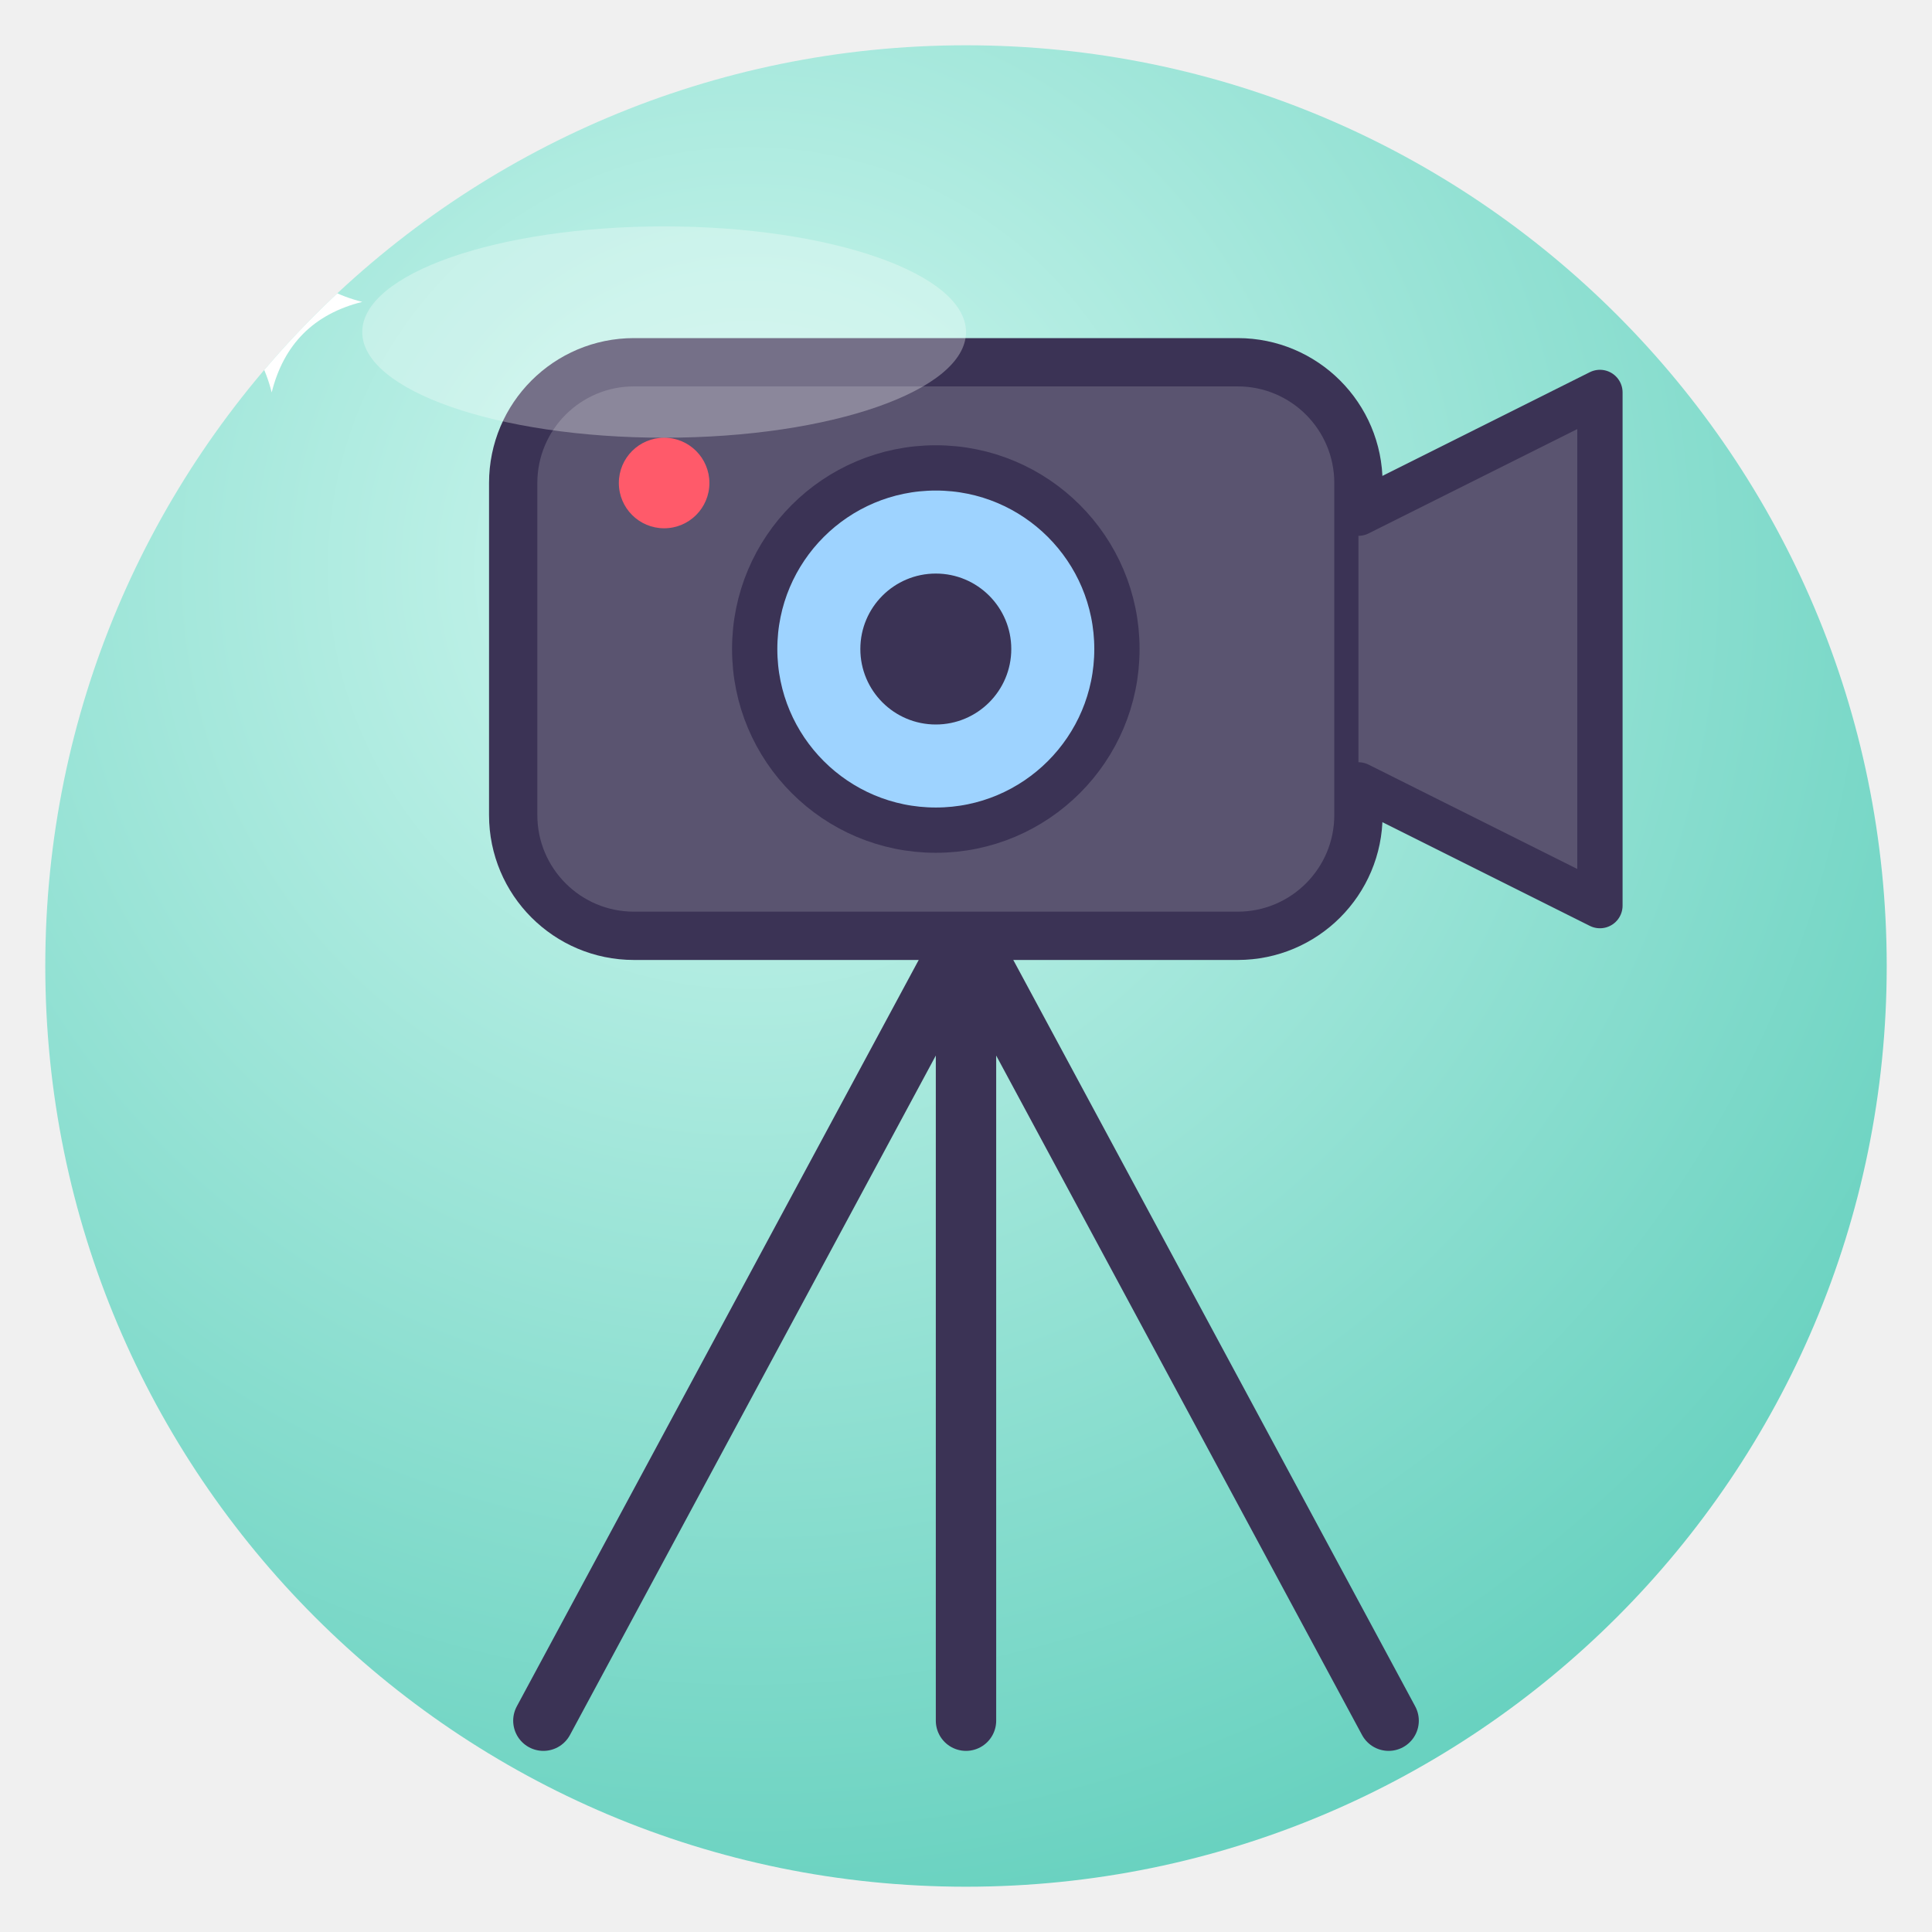
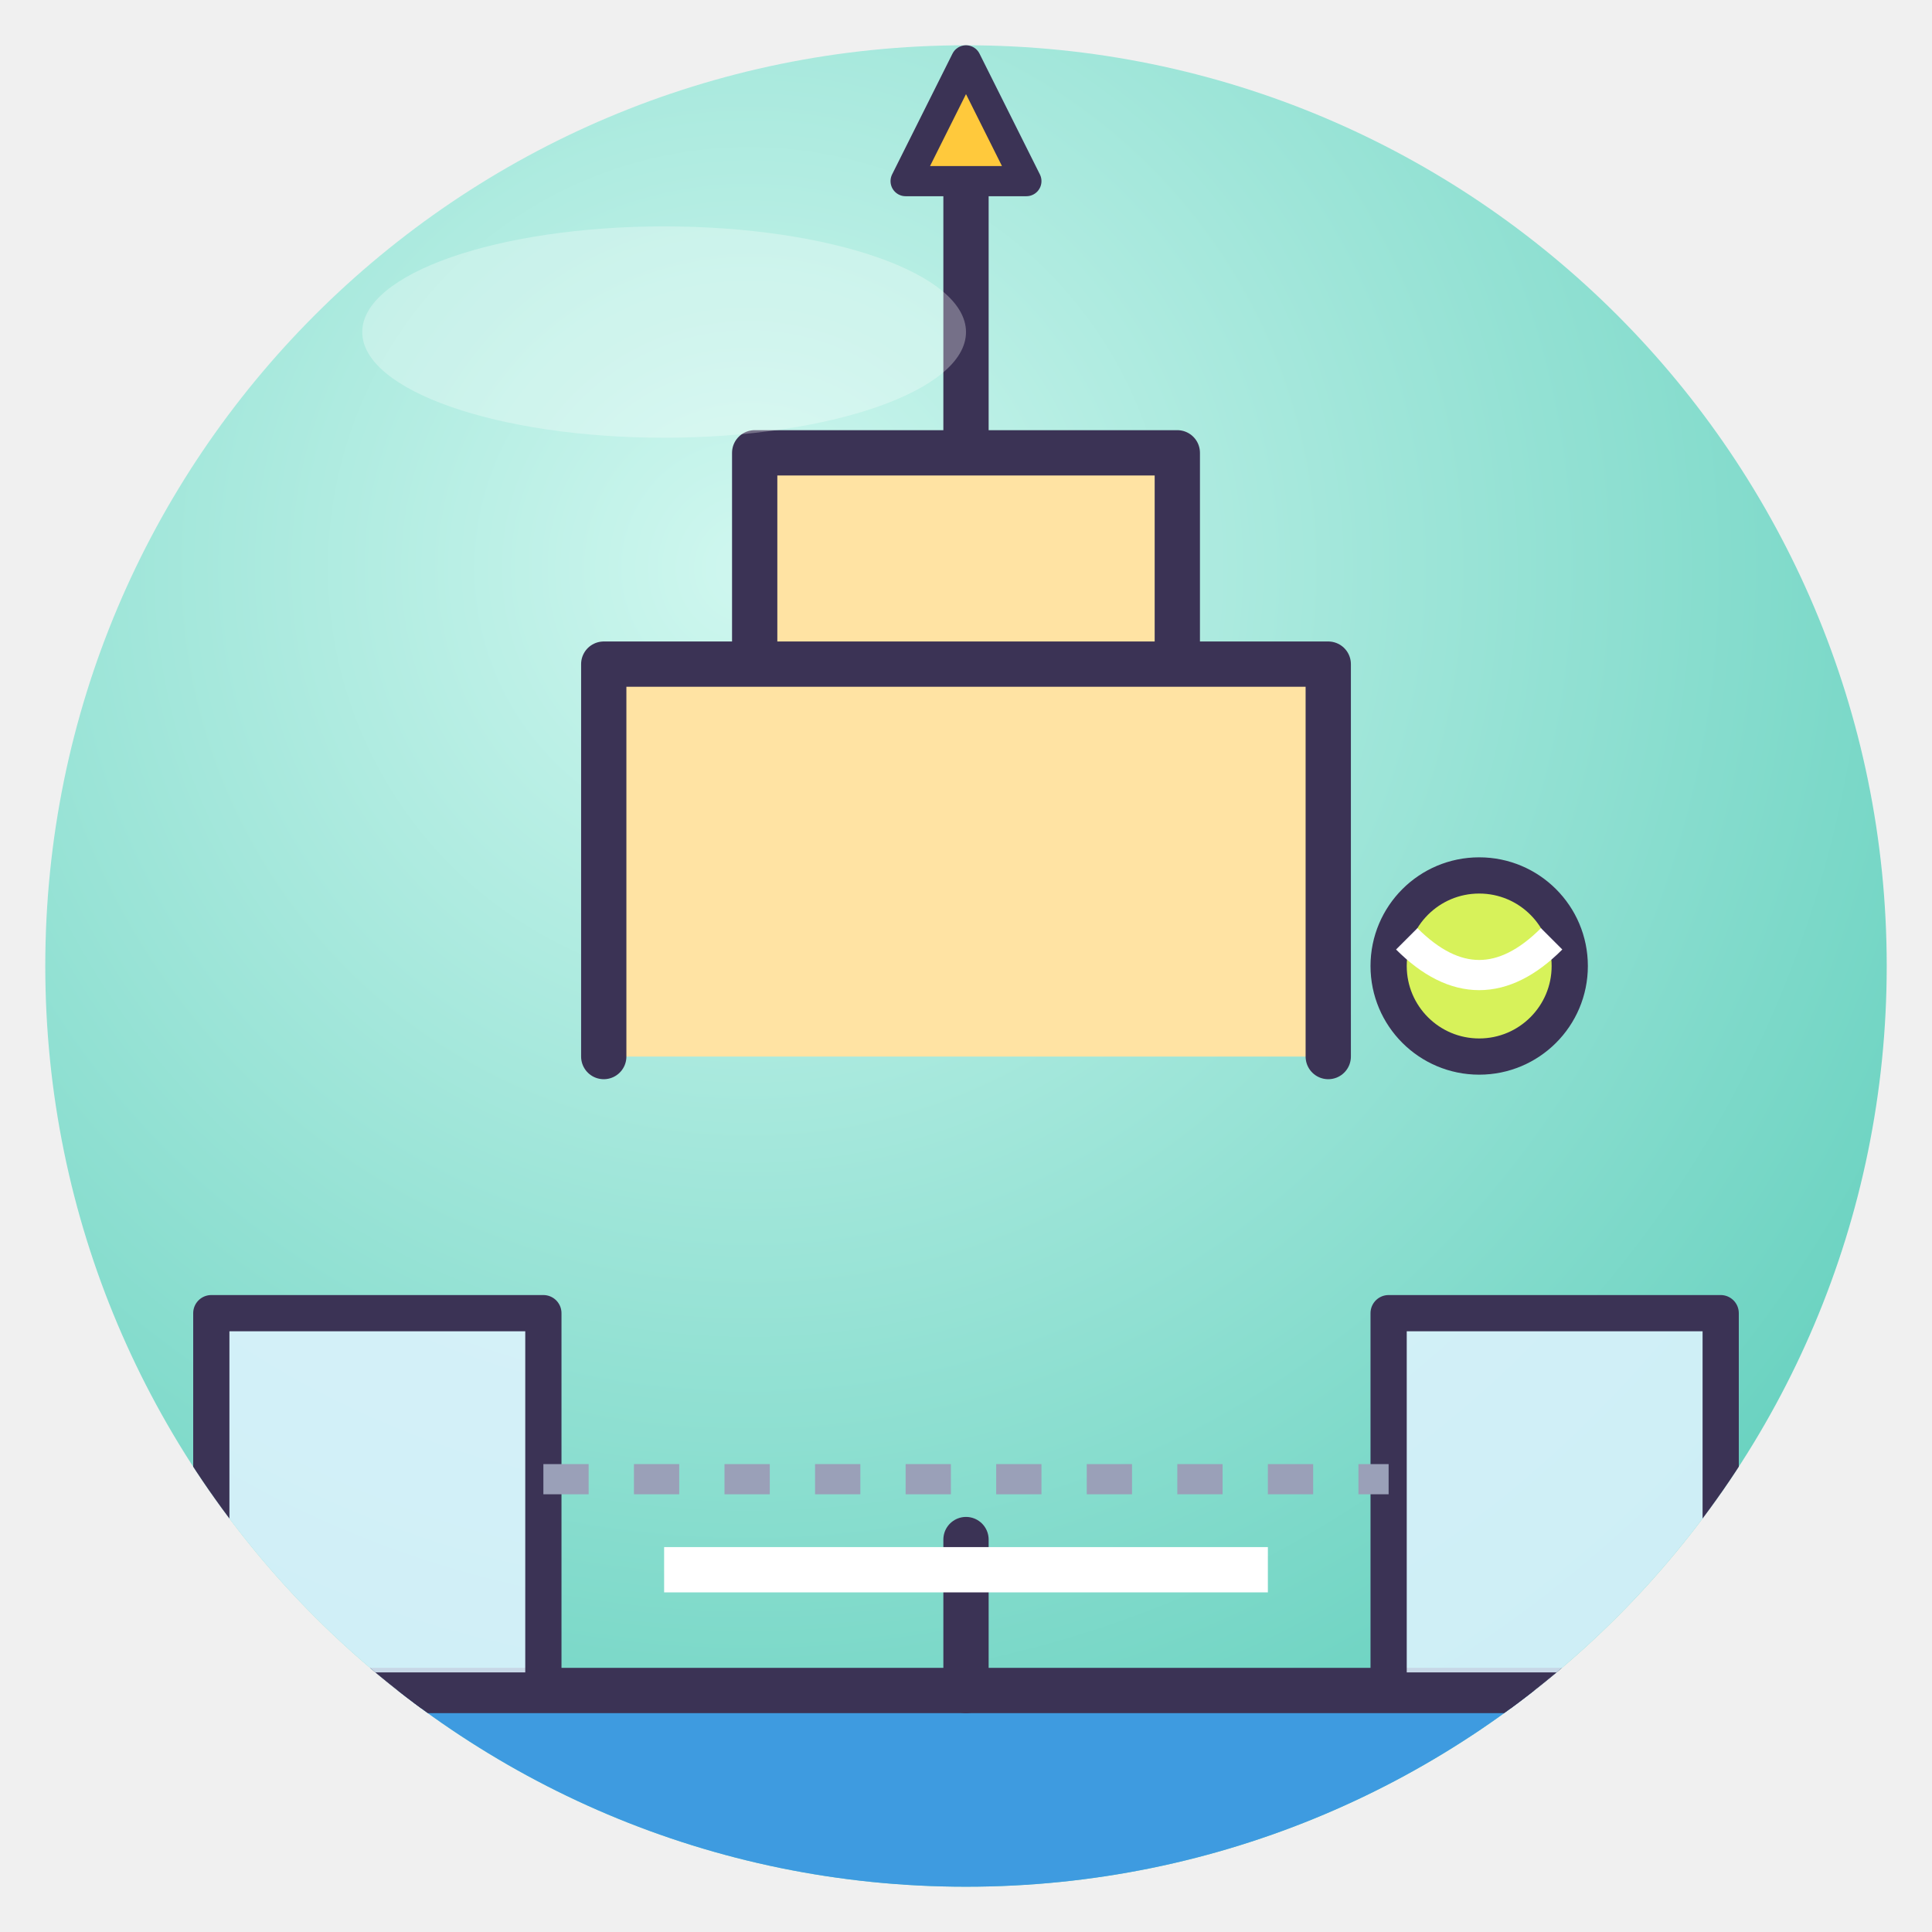
<svg xmlns="http://www.w3.org/2000/svg" viewBox="0 0 128 128" width="128" height="128">
  <defs>
    <radialGradient id="g" cx="38%" cy="28%" r="85%">
      <stop offset="0" stop-color="#CFF7EF" />
      <stop offset="1" stop-color="#5CCDBA" />
    </radialGradient>
    <clipPath id="c">
      <circle cx="64" cy="64" r="61" />
    </clipPath>
  </defs>
  <circle cx="64" cy="64" r="61" fill="url(#g)" />
  <g clip-path="url(#c)">
-     <path d="M64 62 L36 114 M64 62 L92 114 M64 62 V114" stroke="#3B3355" stroke-linejoin="round" stroke-linecap="round" stroke-width="4" />
-     <rect x="34" y="24" width="56" height="38" rx="8" fill="#5A5470" stroke="#3B3355" stroke-width="3.2" stroke-linejoin="round" stroke-linecap="round" />
-     <circle cx="62" cy="43" r="12" fill="#9ED3FF" stroke="#3B3355" stroke-linejoin="round" stroke-linecap="round" stroke-width="3" />
-     <circle cx="62" cy="43" r="5" fill="#3B3355" />
-     <path d="M90 34 L106 26 V60 L90 52" fill="#5A5470" stroke="#3B3355" stroke-linejoin="round" stroke-linecap="round" stroke-width="3" />
-     <circle cx="44" cy="32" r="3" fill="#FF5A6A" />
-     <path d="M18 14 Q19.2 18.8 24 20 Q19.2 21.2 18 26 Q16.8 21.2 12 20 Q16.8 18.8 18 14Z" fill="#fff" />
+     <path d="M40 70 V44 H88 V70 M50 44 V30 H78 V44 M64 30 V8" fill="#FFE3A3" stroke="#3B3355" stroke-linejoin="round" stroke-linecap="round" stroke-width="3" />
+     <path d="M60 12 L64 4 L68 12Z" fill="#FFC93C" stroke="#3B3355" stroke-linejoin="round" stroke-linecap="round" stroke-width="2" />
+     <rect x="14" y="112" width="100" height="28" rx="3" fill="#3E9BE0" stroke="#3B3355" stroke-linejoin="round" stroke-linecap="round" stroke-width="3" />
+     <rect x="14" y="87" width="22" height="25" fill="#DFF3FF" fill-opacity=".85" stroke="#3B3355" stroke-linejoin="round" stroke-linecap="round" stroke-width="2.4" />
+     <rect x="92" y="87" width="22" height="25" fill="#DFF3FF" fill-opacity=".85" stroke="#3B3355" stroke-linejoin="round" stroke-linecap="round" stroke-width="2.4" />
+     <path d="M36 98 H92" stroke="#9AA0B8" stroke-width="2" stroke-dasharray="3 3" />
+     <path d="M64 112 V102" stroke="#3B3355" stroke-linejoin="round" stroke-linecap="round" stroke-width="3" />
+     <path d="M44 104 H84" stroke="#fff" stroke-width="3" />
+     <circle cx="98" cy="64" r="6" fill="#D7F25A" stroke="#3B3355" stroke-linejoin="round" stroke-linecap="round" stroke-width="2.4" />
+     <path d="M93.2 62.2 Q98 67.0 102.8 62.2" fill="none" stroke="#fff" stroke-width="2" />
  </g>
  <ellipse cx="44" cy="22" rx="20" ry="7" fill="#fff" opacity=".3" />
</svg>
